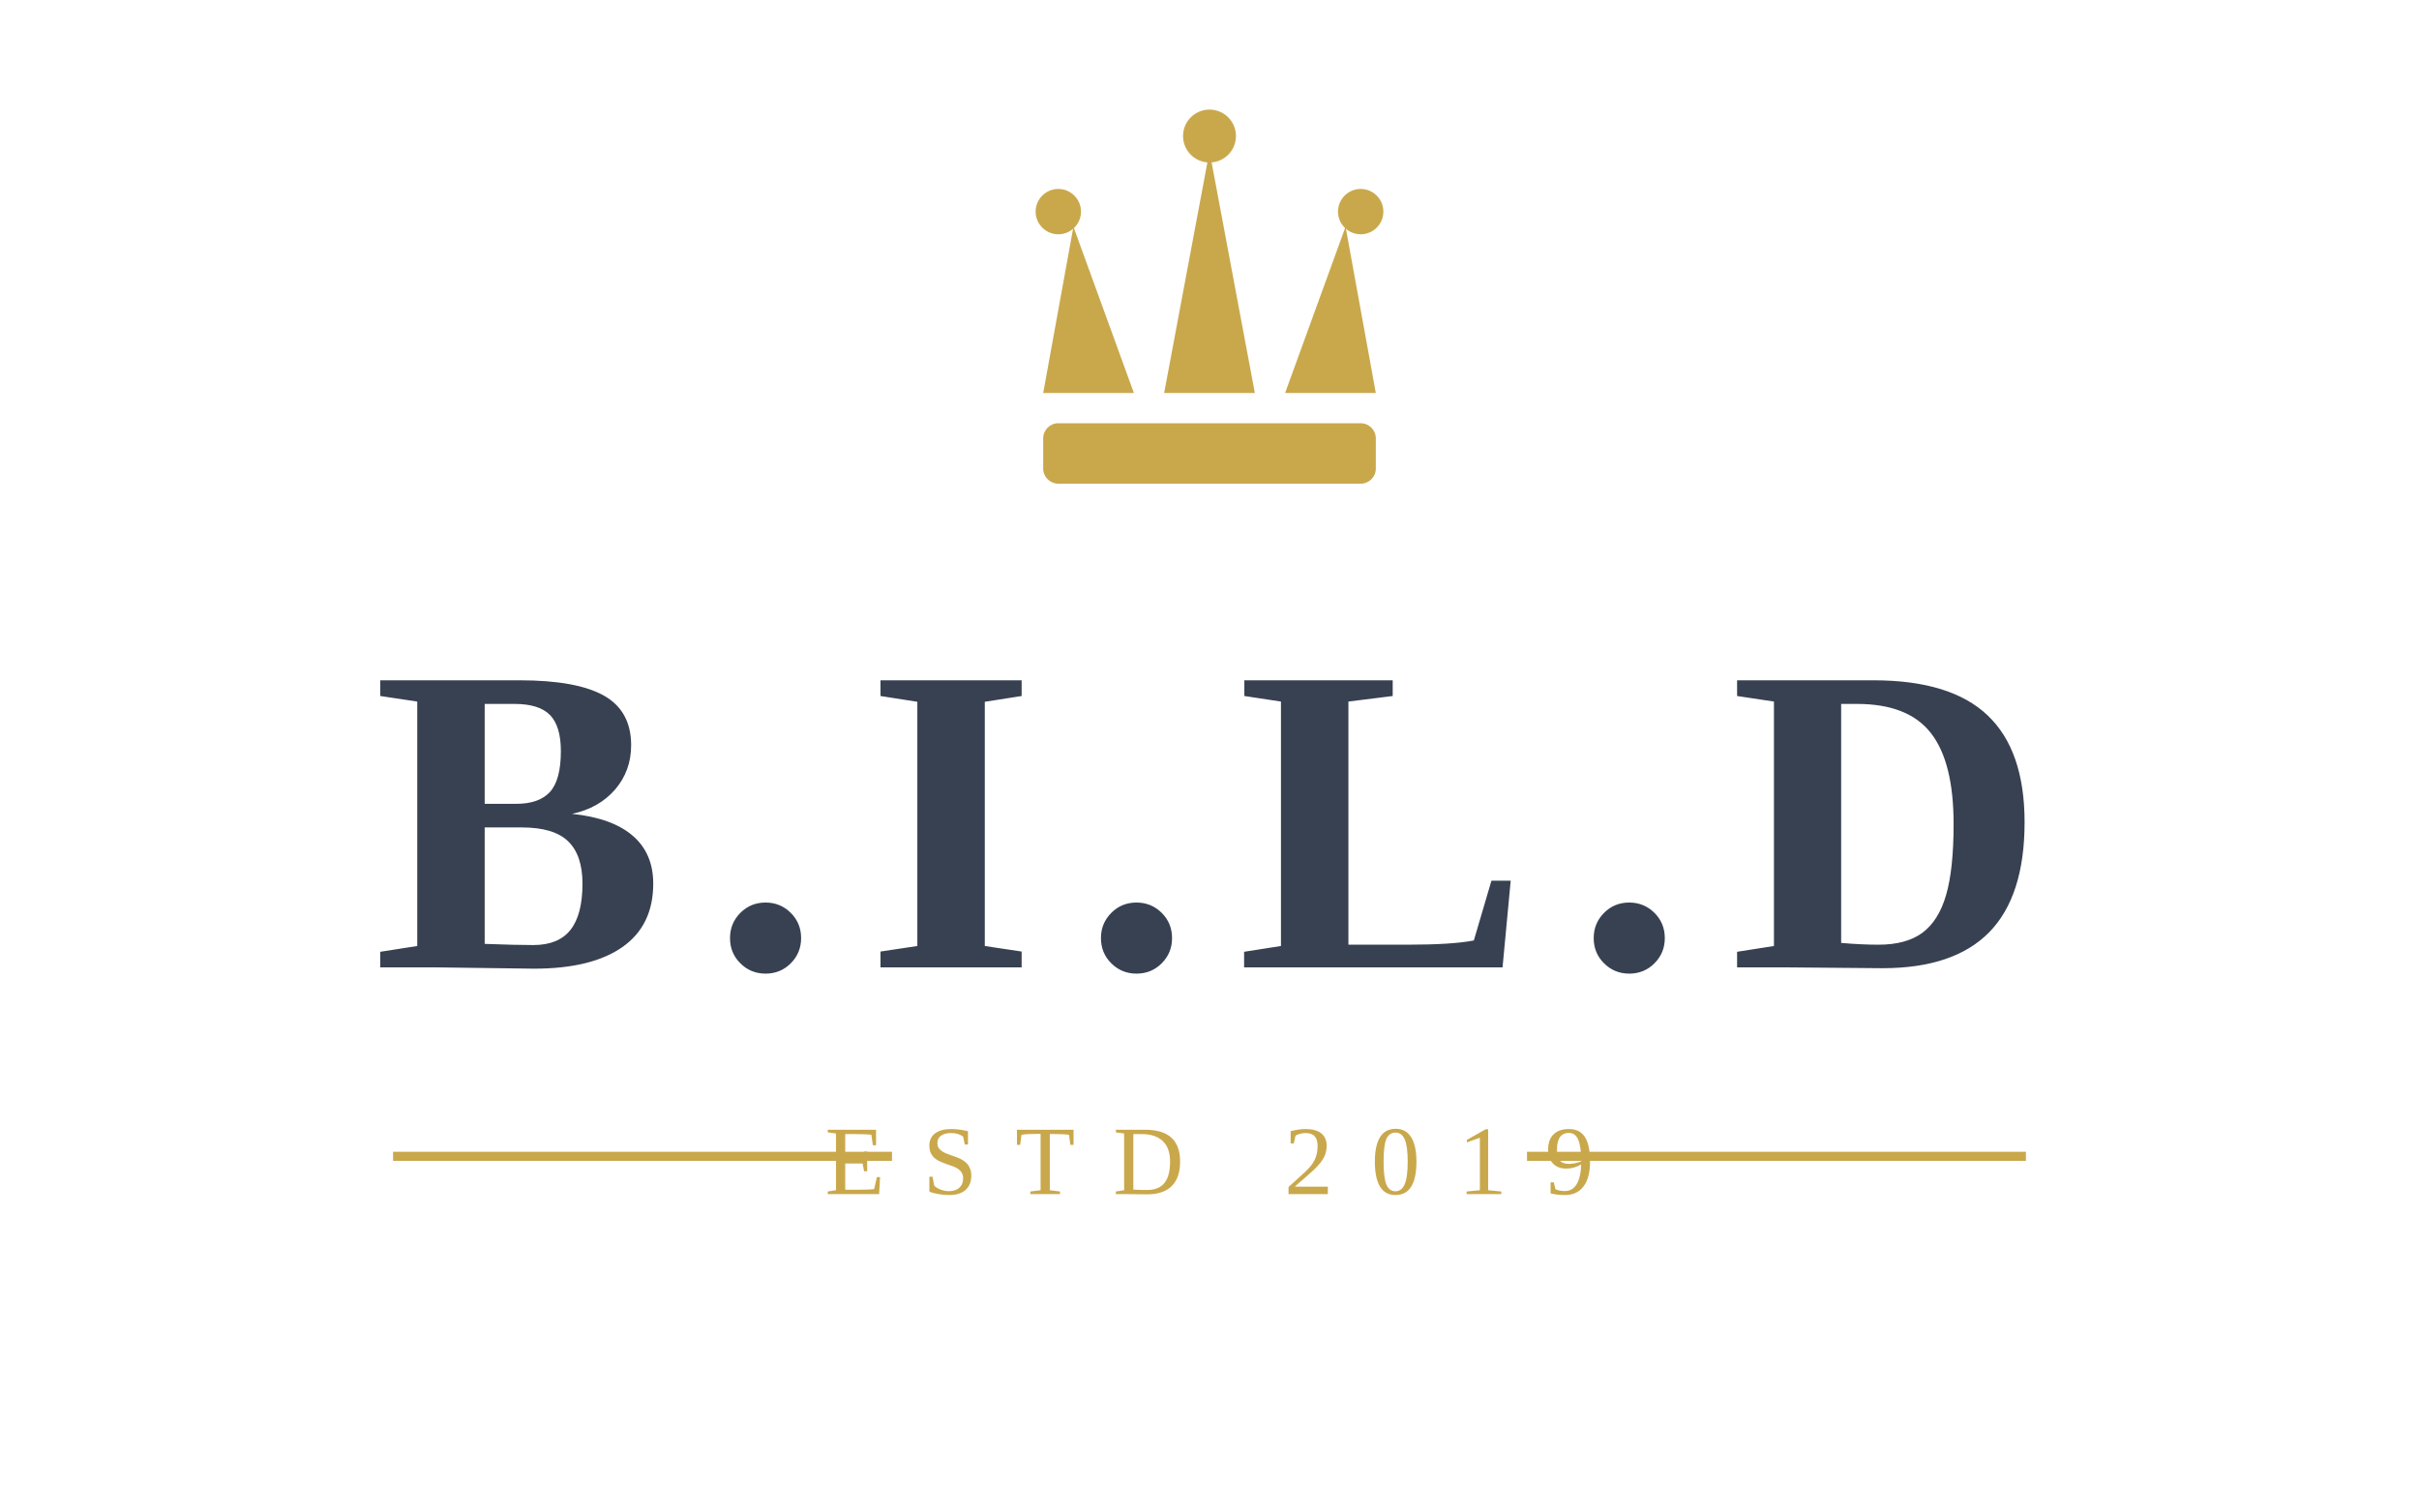
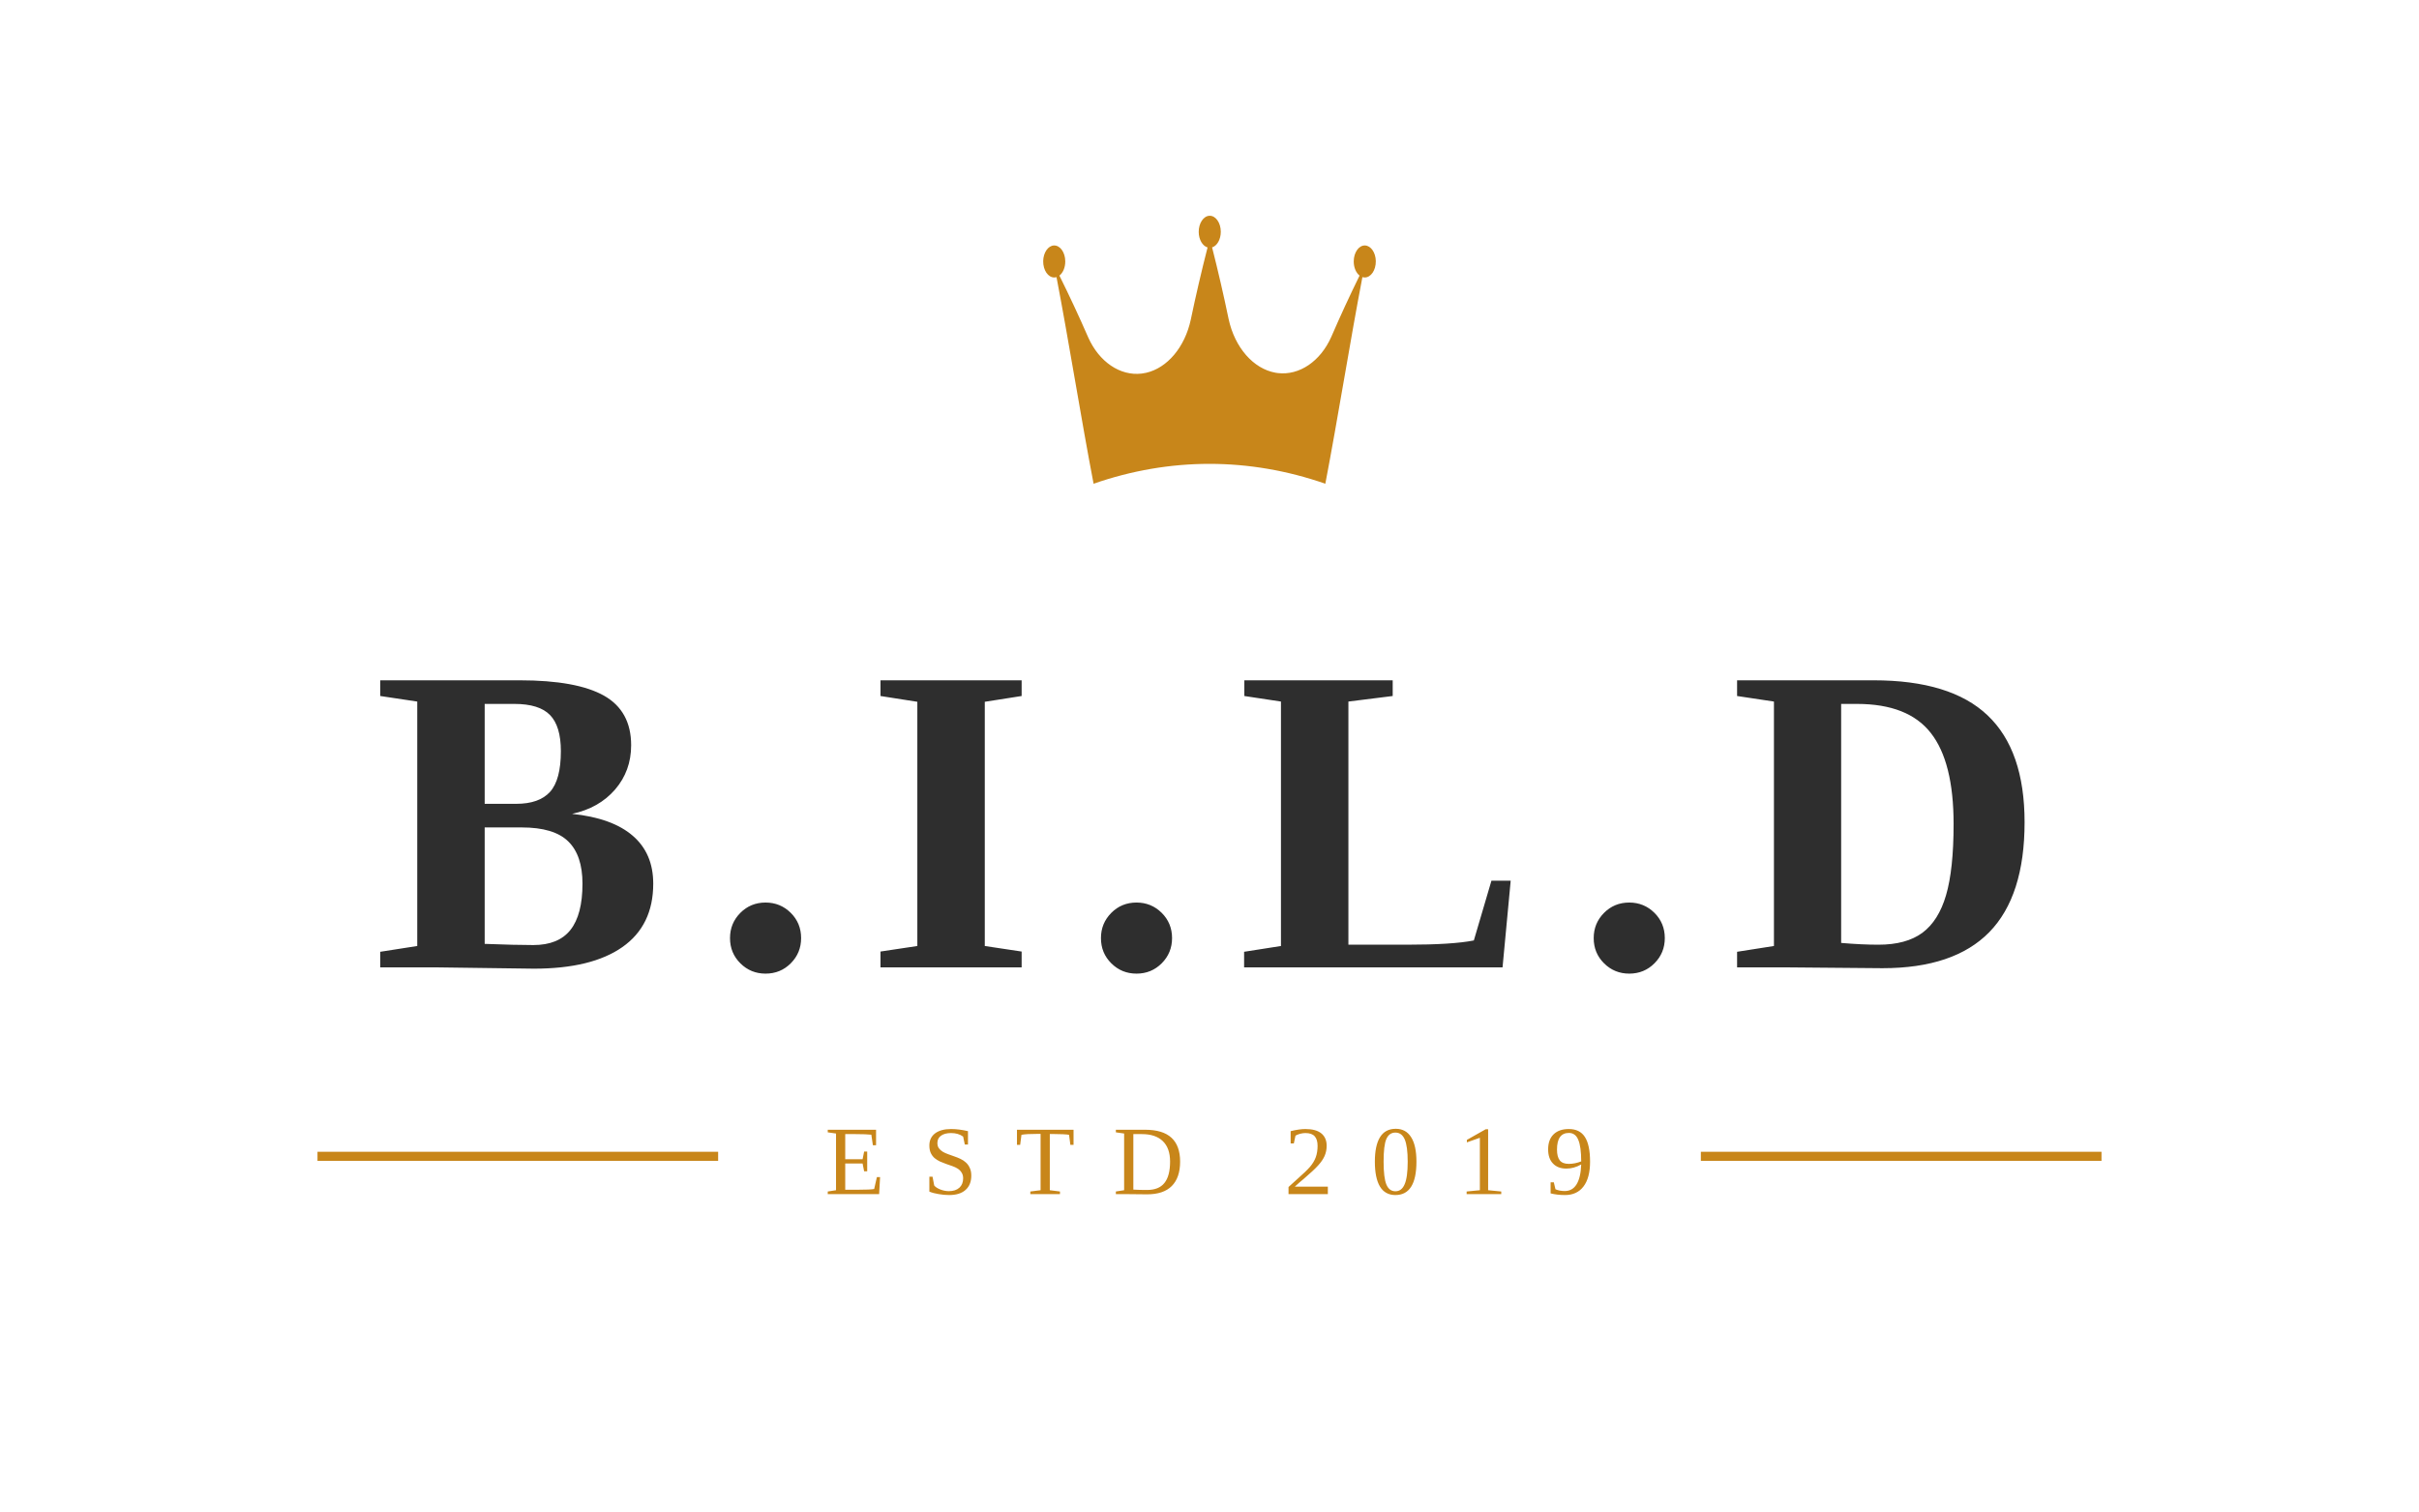
<svg xmlns="http://www.w3.org/2000/svg" viewBox="0 0 320 200" width="320" height="200">
-   <rect width="320" height="200" rx="18" ry="18" fill="transparent" />
-   <g transform="translate(160, 38)" fill="#C9A84C">
-     <rect x="-22" y="18" width="44" height="8" rx="2" />
-     <polygon points="0,-18 -6,14 6,14" />
-     <polygon points="-18,-8 -22,14 -10,14" />
-     <polygon points="18,-8 22,14 10,14" />
-     <circle cx="0" cy="-20" r="3.5" />
-     <circle cx="-20" cy="-10" r="3" />
-     <circle cx="20" cy="-10" r="3" />
+   <g transform="translate(138.00,28.55) scale(0.044,0.0638)" fill="#C8861A">
+     <path d="M1000,93.97 C1000.44,112.67 985.42,127.96 966.82,127.96 C964.37,127.96 962,127.71 959.73,127.18 C922.57,260.71 885.41,422.2 848.25,555.74 C619.26,500.78 380.49,500.78 151.5,555.74 C114.34,422.24 77.18,260.75 40.02,127.25 C37.82,127.71 35.52,127.96 33.18,127.96 C14.58,127.96 -0.44,112.67 0,93.97 C0.41,76.36 14.78,62 32.38,61.59 C51.08,61.15 66.37,76.17 66.37,94.77 C66.37,107.46 59.24,118.49 48.78,124.09 C79.1,166.25 108.03,209.09 135.48,252.42 C168.27,303.12 231.39,332.55 295.85,327.3 C300.39,326.91 304.93,326.38 309.47,325.67 C373.19,315.64 425.87,272.41 443.64,215.72 C458.85,165.47 475.73,115.44 494.2,65.69 C479.14,62.67 467.8,49.5 467.58,33.65 C467.33,15.54 481.88,0.42 499.98,0 C518.67,-0.43 533.95,14.59 533.95,33.18 C533.95,49.1 522.78,62.36 507.82,65.59 C525.97,114.91 542.53,164.48 557.5,214.23 C575.93,273.26 631.96,317.41 698.65,325.53 C700.99,325.81 703.33,326.06 705.68,326.24 C770.31,331.49 833.61,301.84 866.27,250.96 C893.17,208.09 921.47,165.79 951.18,124.06 C940.72,118.46 933.63,107.43 933.63,94.77 C933.63,76.17 948.92,61.15 967.62,61.59 C985.23,62.01 999.59,76.36 1000,93.97 Z" />
  </g>
-   <text x="160" y="128" text-anchor="middle" font-family="Georgia, 'Times New Roman', serif" font-size="58" font-weight="700" letter-spacing="6" fill="#374151">B.I.L.D</text>
-   <line x1="52" y1="153" x2="118" y2="153" stroke="#C9A84C" stroke-width="1.2" />
-   <text x="160" y="158" text-anchor="middle" font-family="Georgia, 'Times New Roman', serif" font-size="13" letter-spacing="5" fill="#C9A84C">ESTD  2019</text>
-   <line x1="202" y1="153" x2="268" y2="153" stroke="#C9A84C" stroke-width="1.2" />
+   <text x="160" y="128" text-anchor="middle" font-family="Georgia, 'Times New Roman', serif" font-size="58" font-weight="700" letter-spacing="6" fill="#2E2E2E">B.I.L.D</text>
+   <line x1="42" y1="153" x2="95" y2="153" stroke="#C8861A" stroke-width="1.2" />
+   <text x="160" y="158" text-anchor="middle" font-family="Georgia, 'Times New Roman', serif" font-size="13" letter-spacing="5" fill="#C8861A">ESTD  2019</text>
+   <line x1="225" y1="153" x2="278" y2="153" stroke="#C8861A" stroke-width="1.2" />
</svg>
